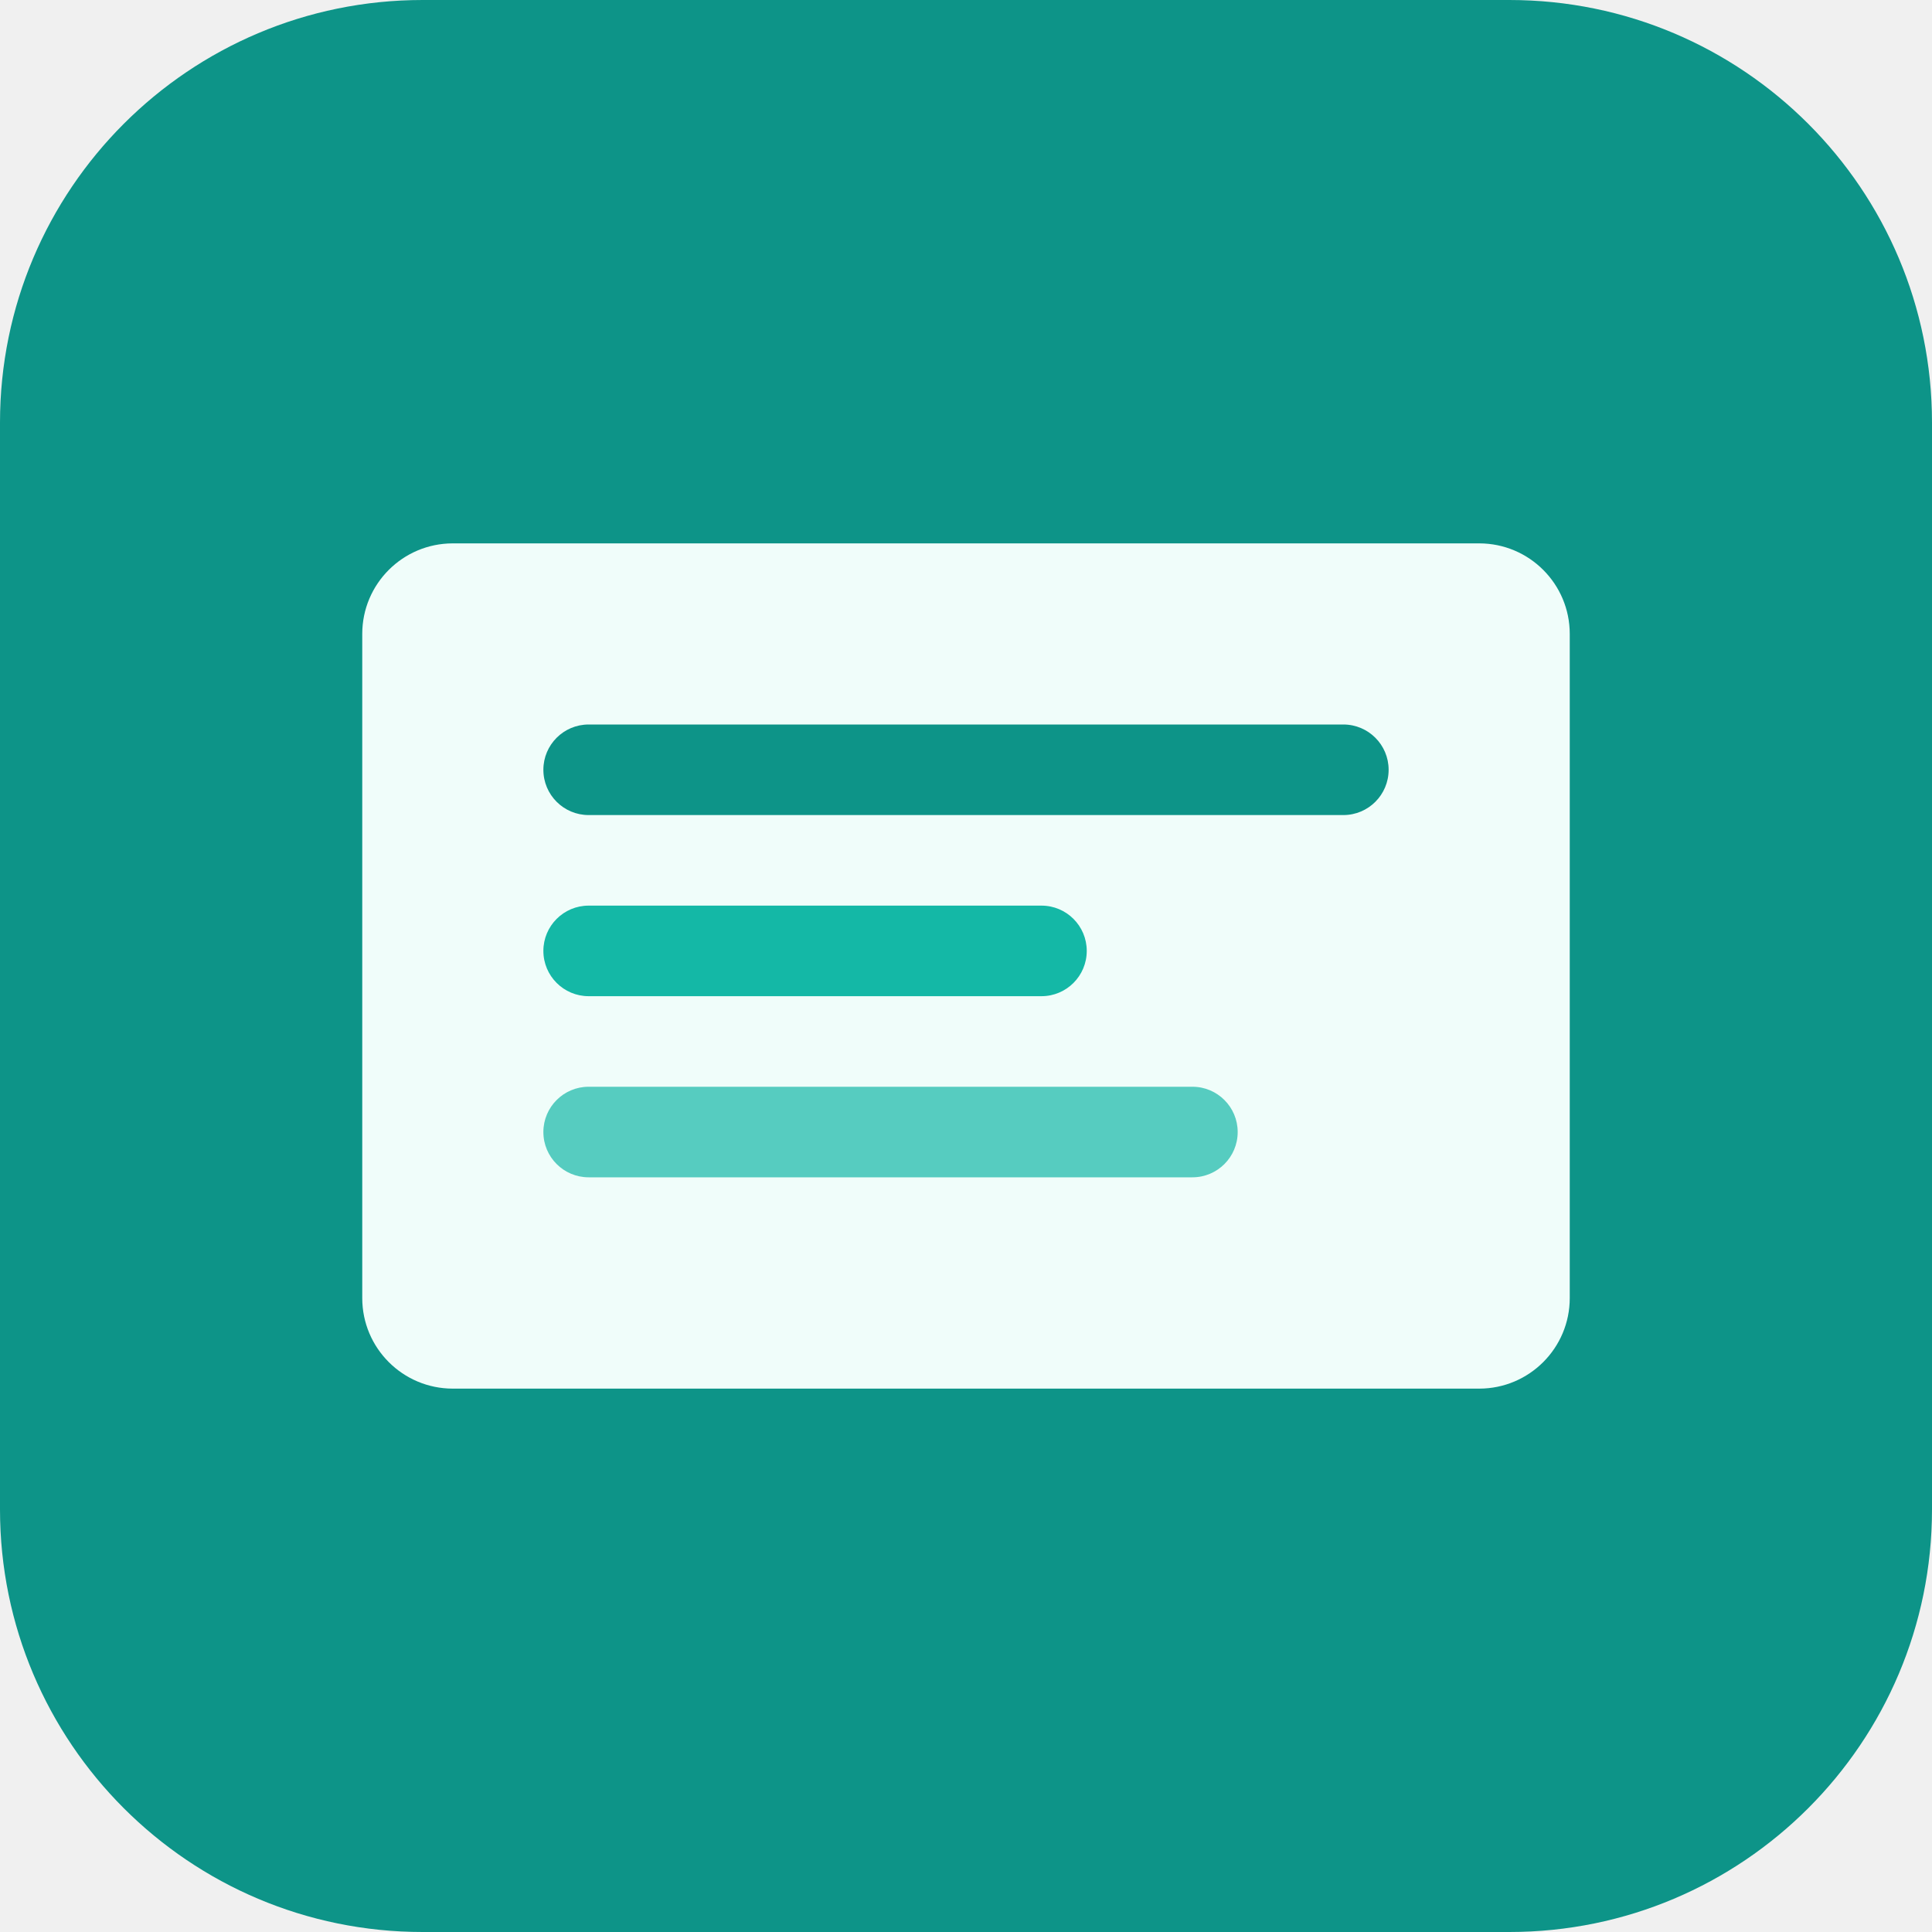
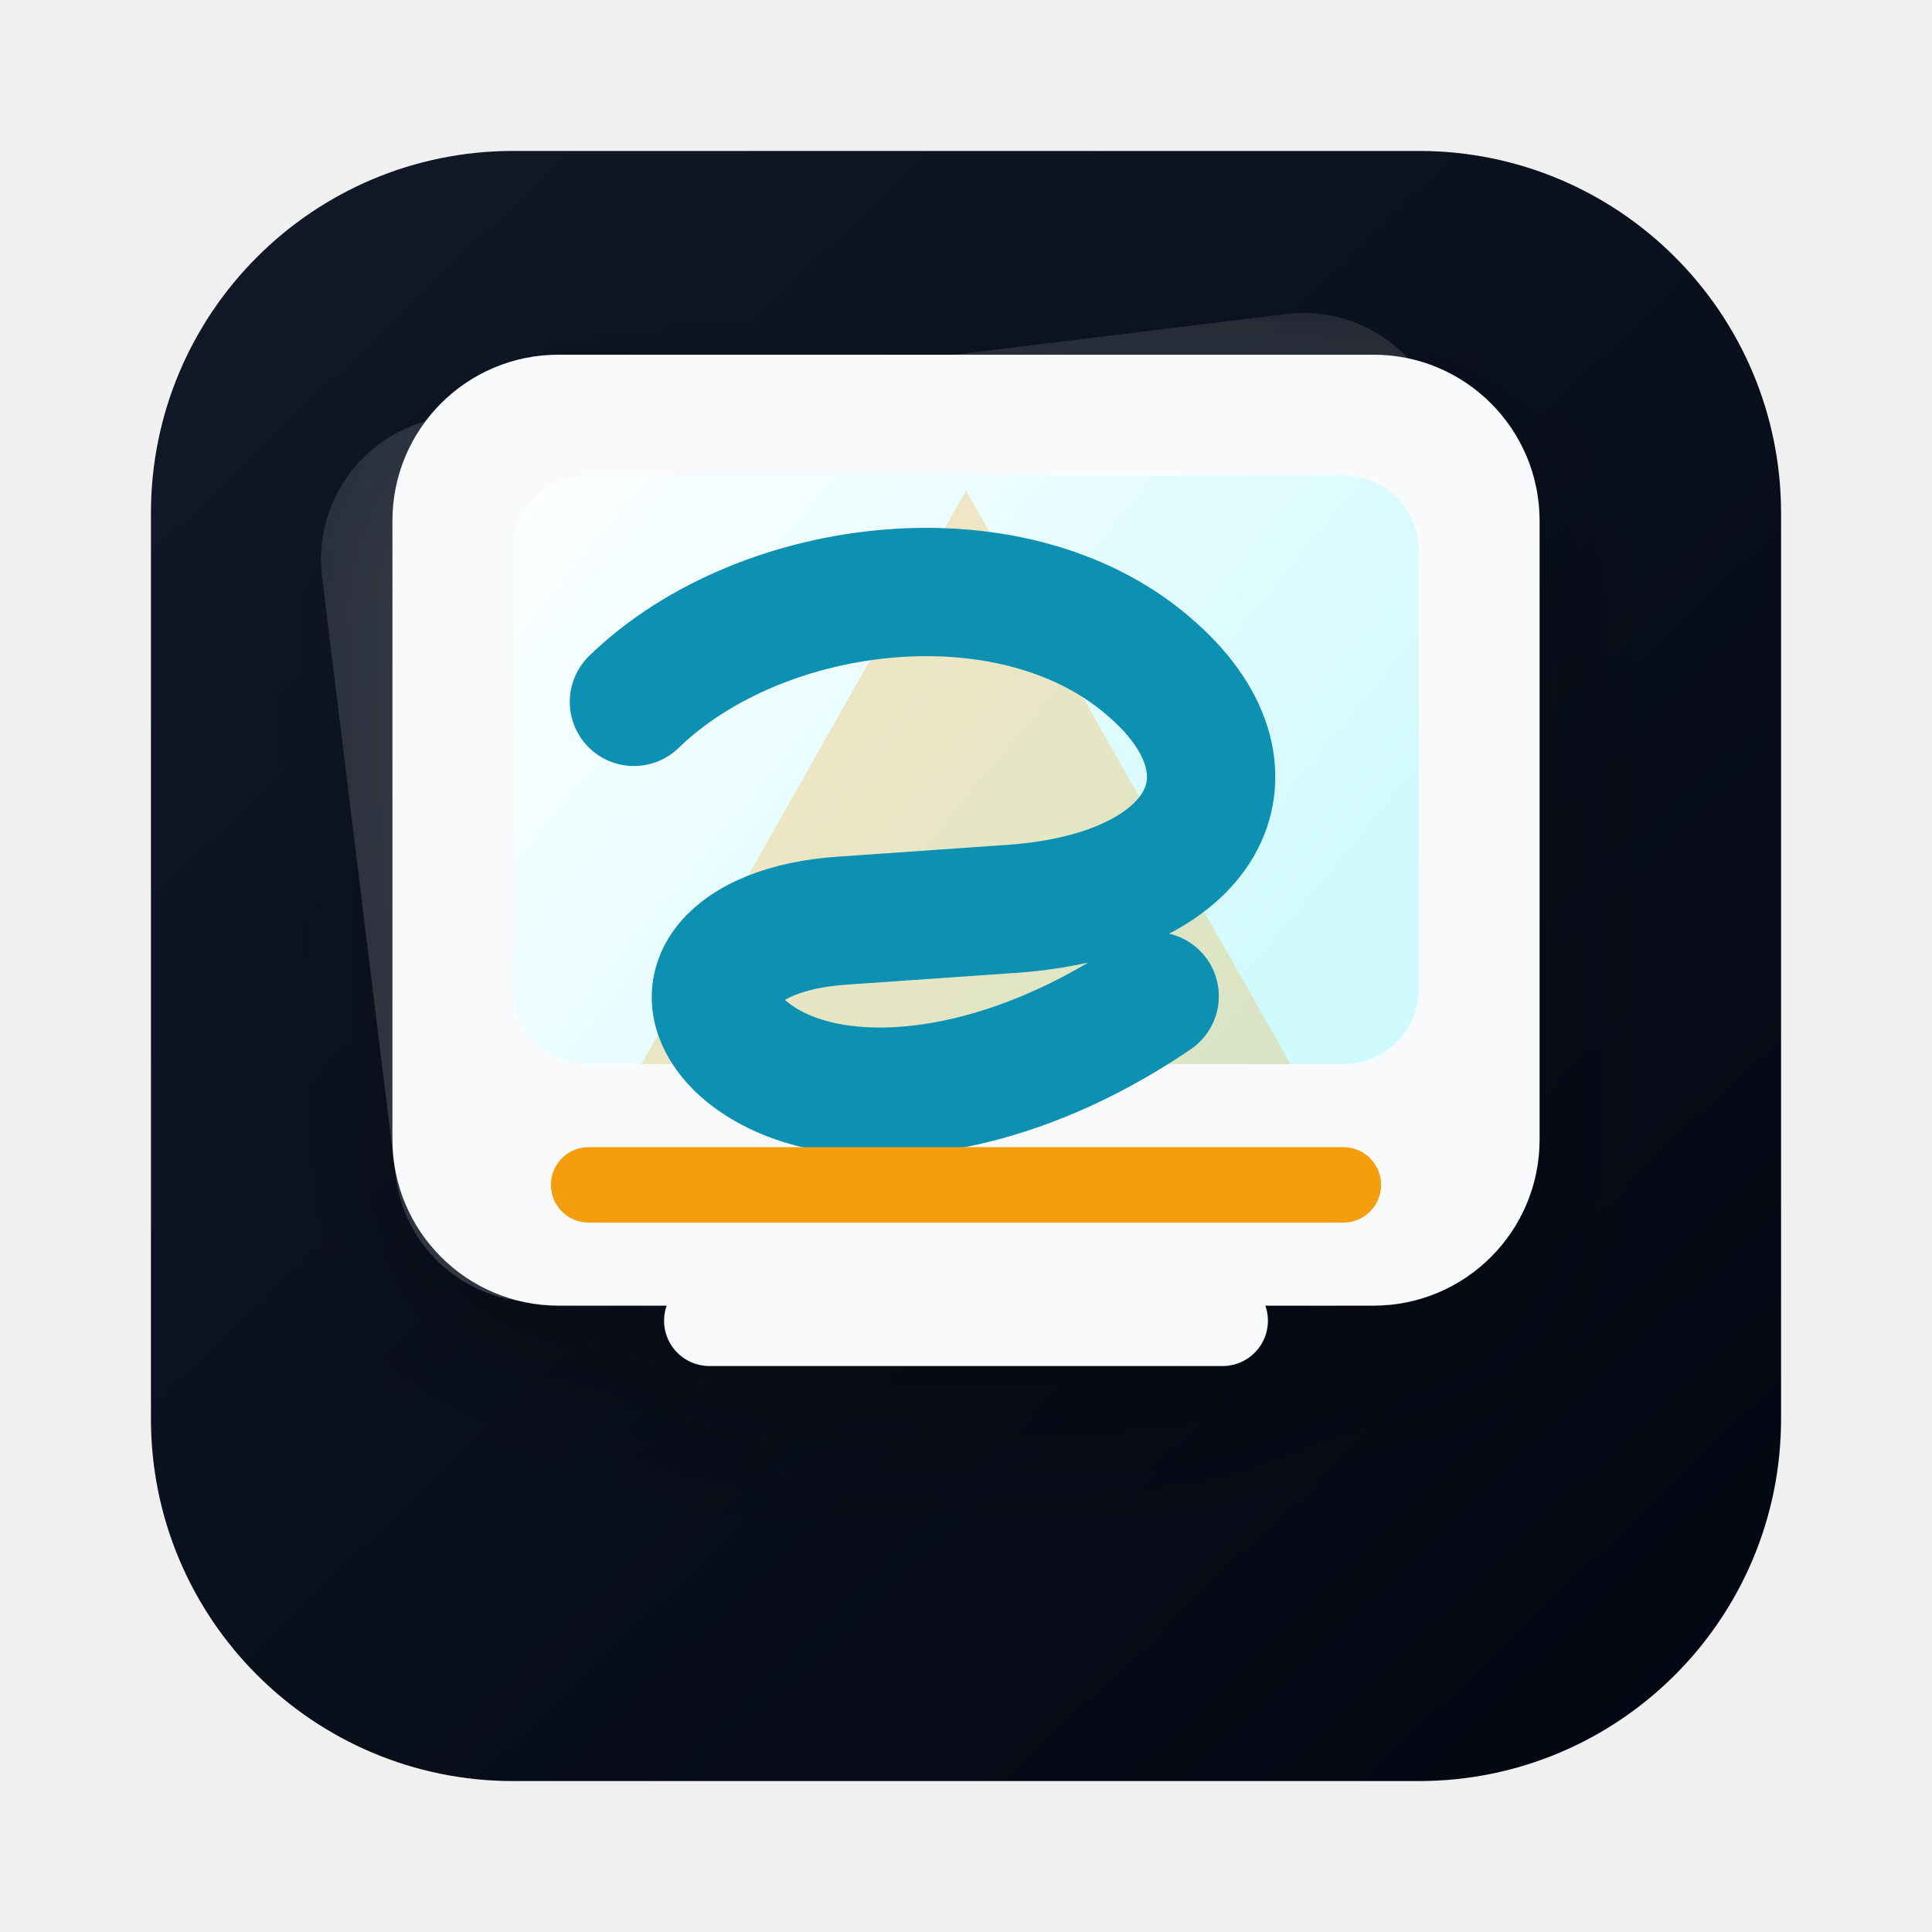
- <svg xmlns="http://www.w3.org/2000/svg" viewBox="0 0 1024 1024">
-   <rect width="1024" height="1024" rx="224" fill="#0D9488" />
-   <rect x="192" y="288" width="640" height="448" rx="48" fill="#F0FDFA" />
-   <rect x="288" y="384" width="448" height="48" rx="24" fill="#0D9488" />
-   <rect x="288" y="480" width="288" height="48" rx="24" fill="#14B8A6" />
-   <rect x="288" y="576" width="368" height="48" rx="24" fill="#14B8A6" opacity="0.7" />
+ <svg xmlns="http://www.w3.org/2000/svg" width="1024" height="1024" viewBox="0 0 512 512" fill="none" role="img" aria-labelledby="title desc">
+   <defs>
+     <linearGradient id="tile" x1="64" y1="56" x2="448" y2="456" gradientUnits="userSpaceOnUse">
+       <stop stop-color="#111827" />
+       <stop offset="1" stop-color="#030712" />
+     </linearGradient>
+     <linearGradient id="screen" x1="126" y1="126" x2="326" y2="292" gradientUnits="userSpaceOnUse">
+       <stop stop-color="#FFFFFF" />
+       <stop offset="1" stop-color="#CFFAFE" />
+     </linearGradient>
+     <filter id="shadow" x="61" y="69" width="390" height="365" color-interpolation-filters="sRGB" filterUnits="userSpaceOnUse">
+       <feDropShadow dx="0" dy="16" stdDeviation="18" flood-color="#000000" flood-opacity="0.26" />
+     </filter>
+   </defs>
+   <rect x="40" y="40" width="432" height="432" rx="96" fill="url(#tile)" />
+   <g filter="url(#shadow)">
+     <rect x="118" y="118" width="276" height="216" rx="34" fill="#67E8F9" opacity="0.16" transform="rotate(7 256 226)" />
+     <rect x="94" y="96" width="300" height="236" rx="38" fill="#FFFFFF" opacity="0.1" transform="rotate(-7 244 214)" />
+     <path d="M104 138C104 113.699 123.699 94 148 94H364C388.301 94 408 113.699 408 138V302C408 326.301 388.301 346 364 346H148C123.699 346 104 326.301 104 302V138Z" fill="#F8FAFC" />
+     <path d="M136 146C136 134.954 144.954 126 156 126H356C367.046 126 376 134.954 376 146V262C376 273.046 367.046 282 356 282H156C144.954 282 136 273.046 136 262V146Z" fill="url(#screen)" />
+     <path d="M256 130L170 282H342L256 130Z" fill="#F59E0B" opacity="0.24" />
+     <path d="M168 186C202 153 270 145 306 178C336 205 320 238 266 241L223 244C194 246 181 262 196 277C216 296 262 294 306 264" stroke="#0891B2" stroke-width="34" stroke-linecap="round" stroke-linejoin="round" />
+     <path d="M156 314H356" stroke="#F59E0B" stroke-width="20" stroke-linecap="round" />
+     <path d="M188 350H324" stroke="#F8FAFC" stroke-width="24" stroke-linecap="round" />
+   </g>
</svg>
